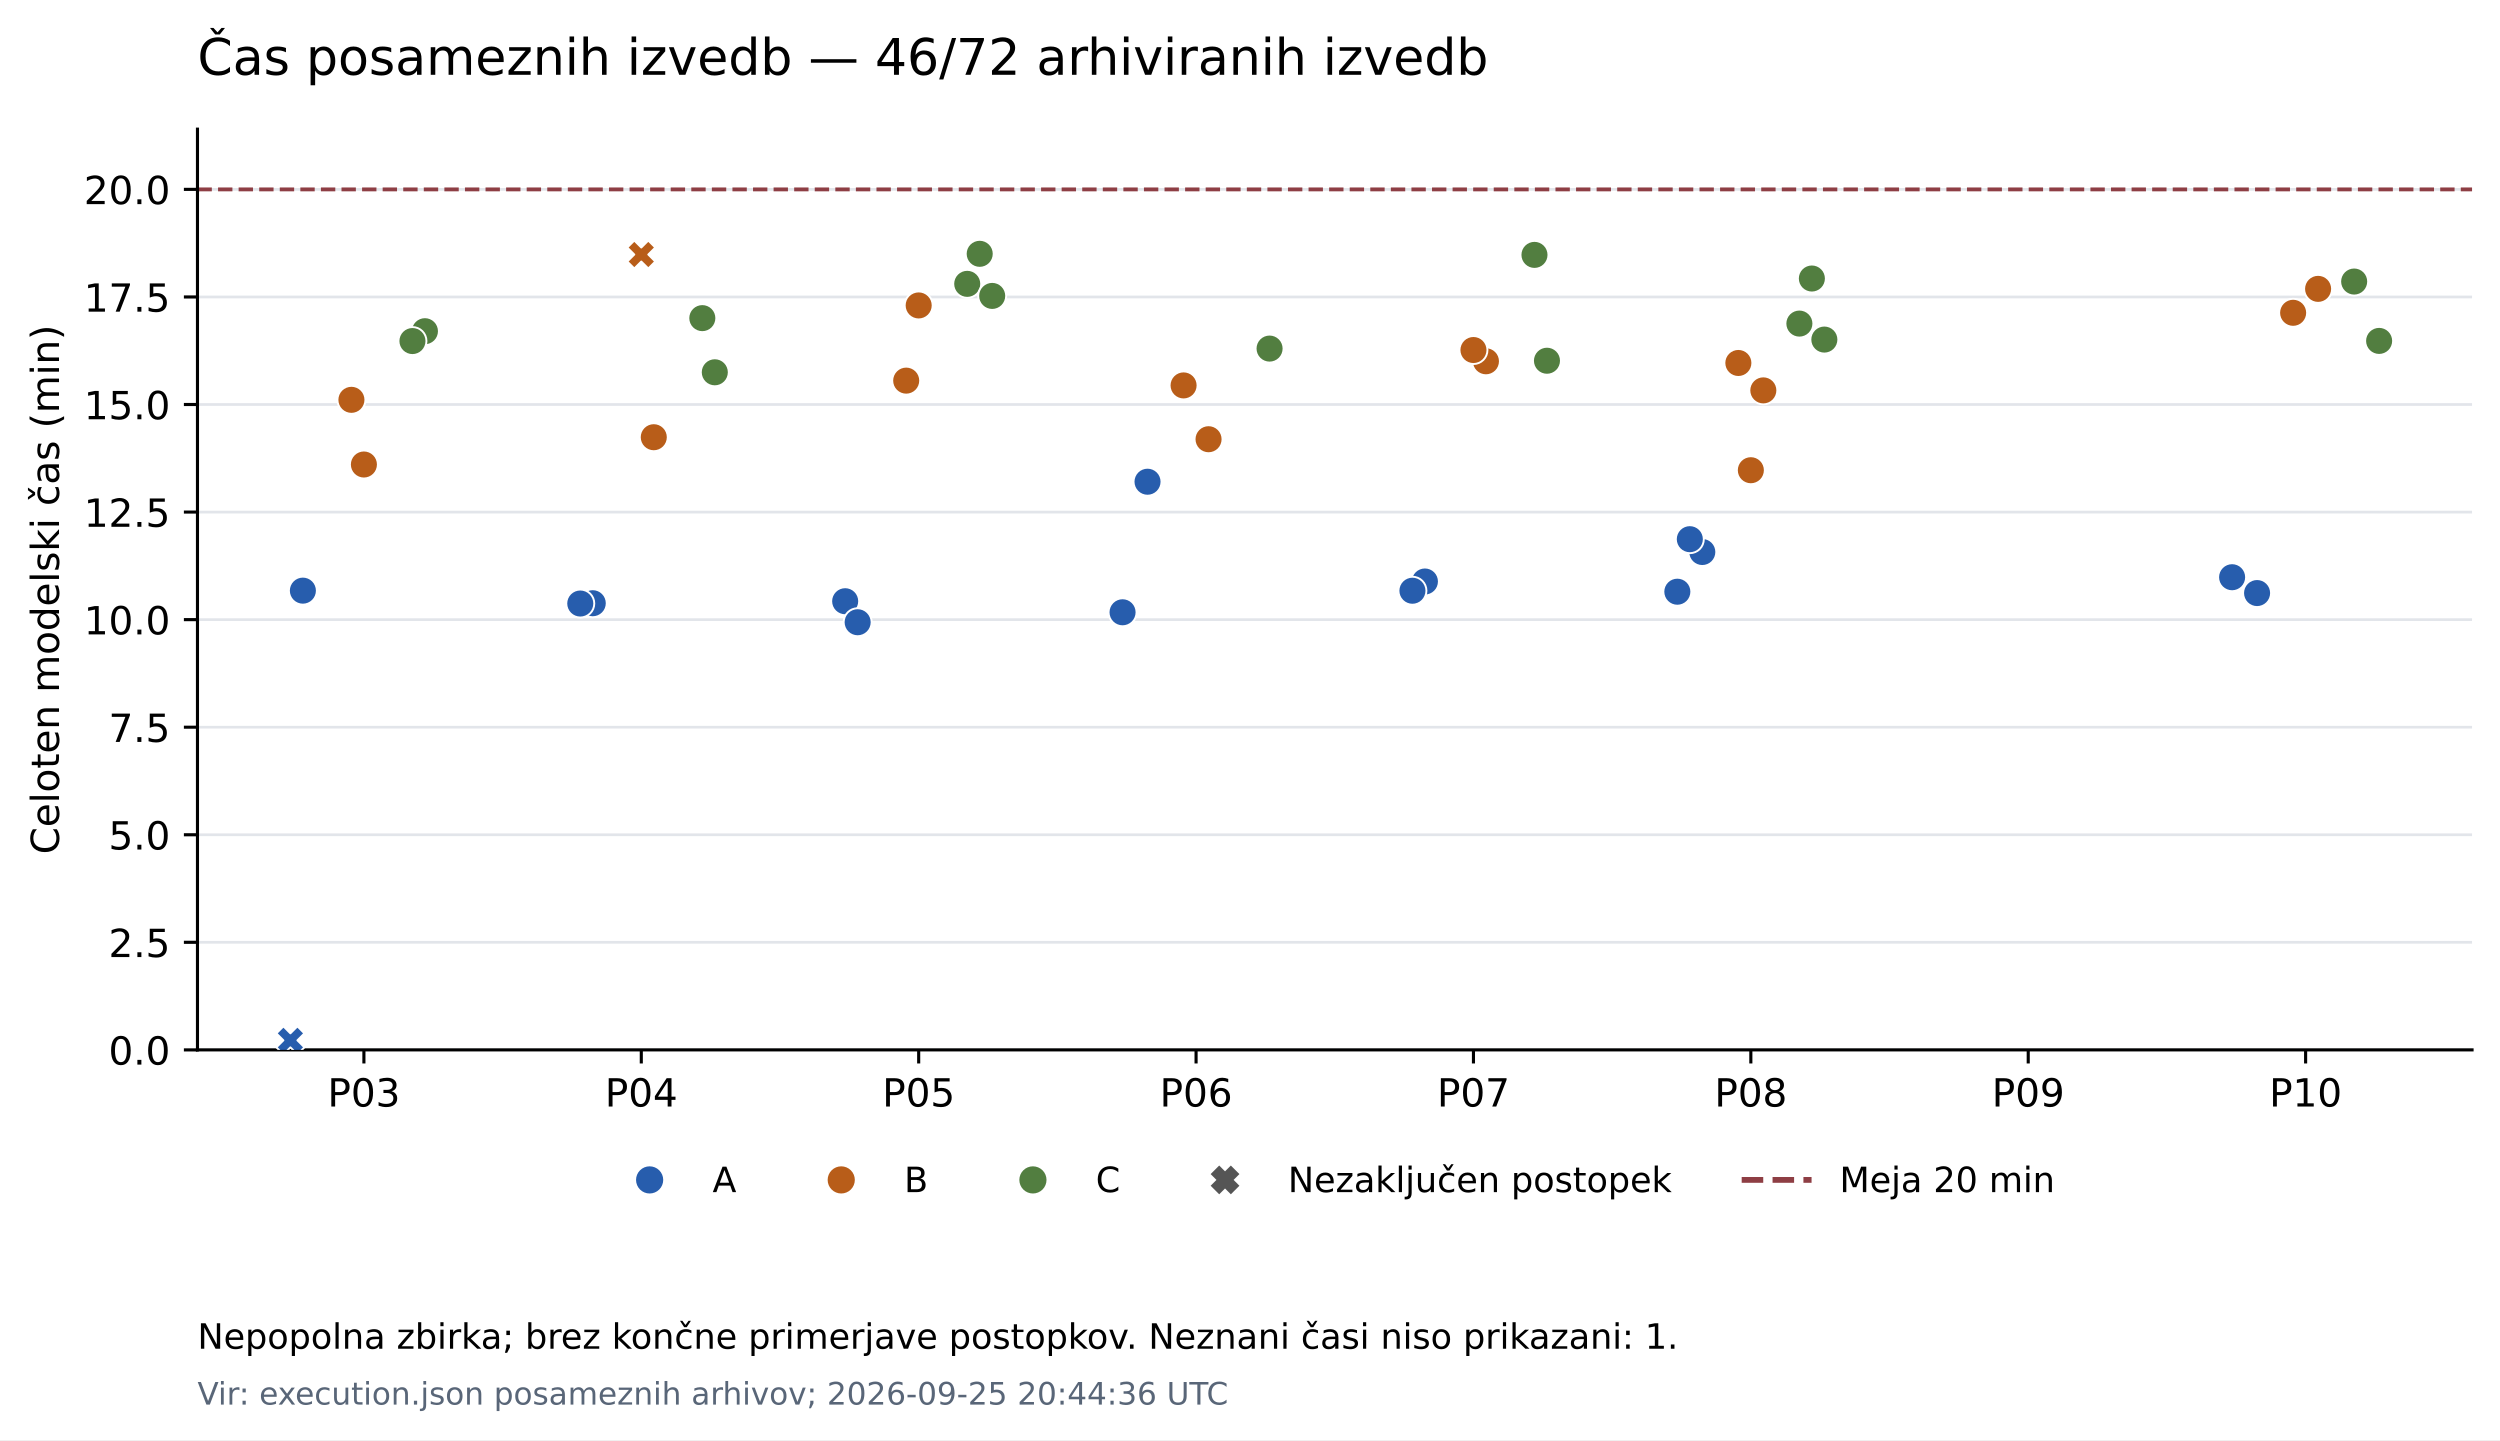
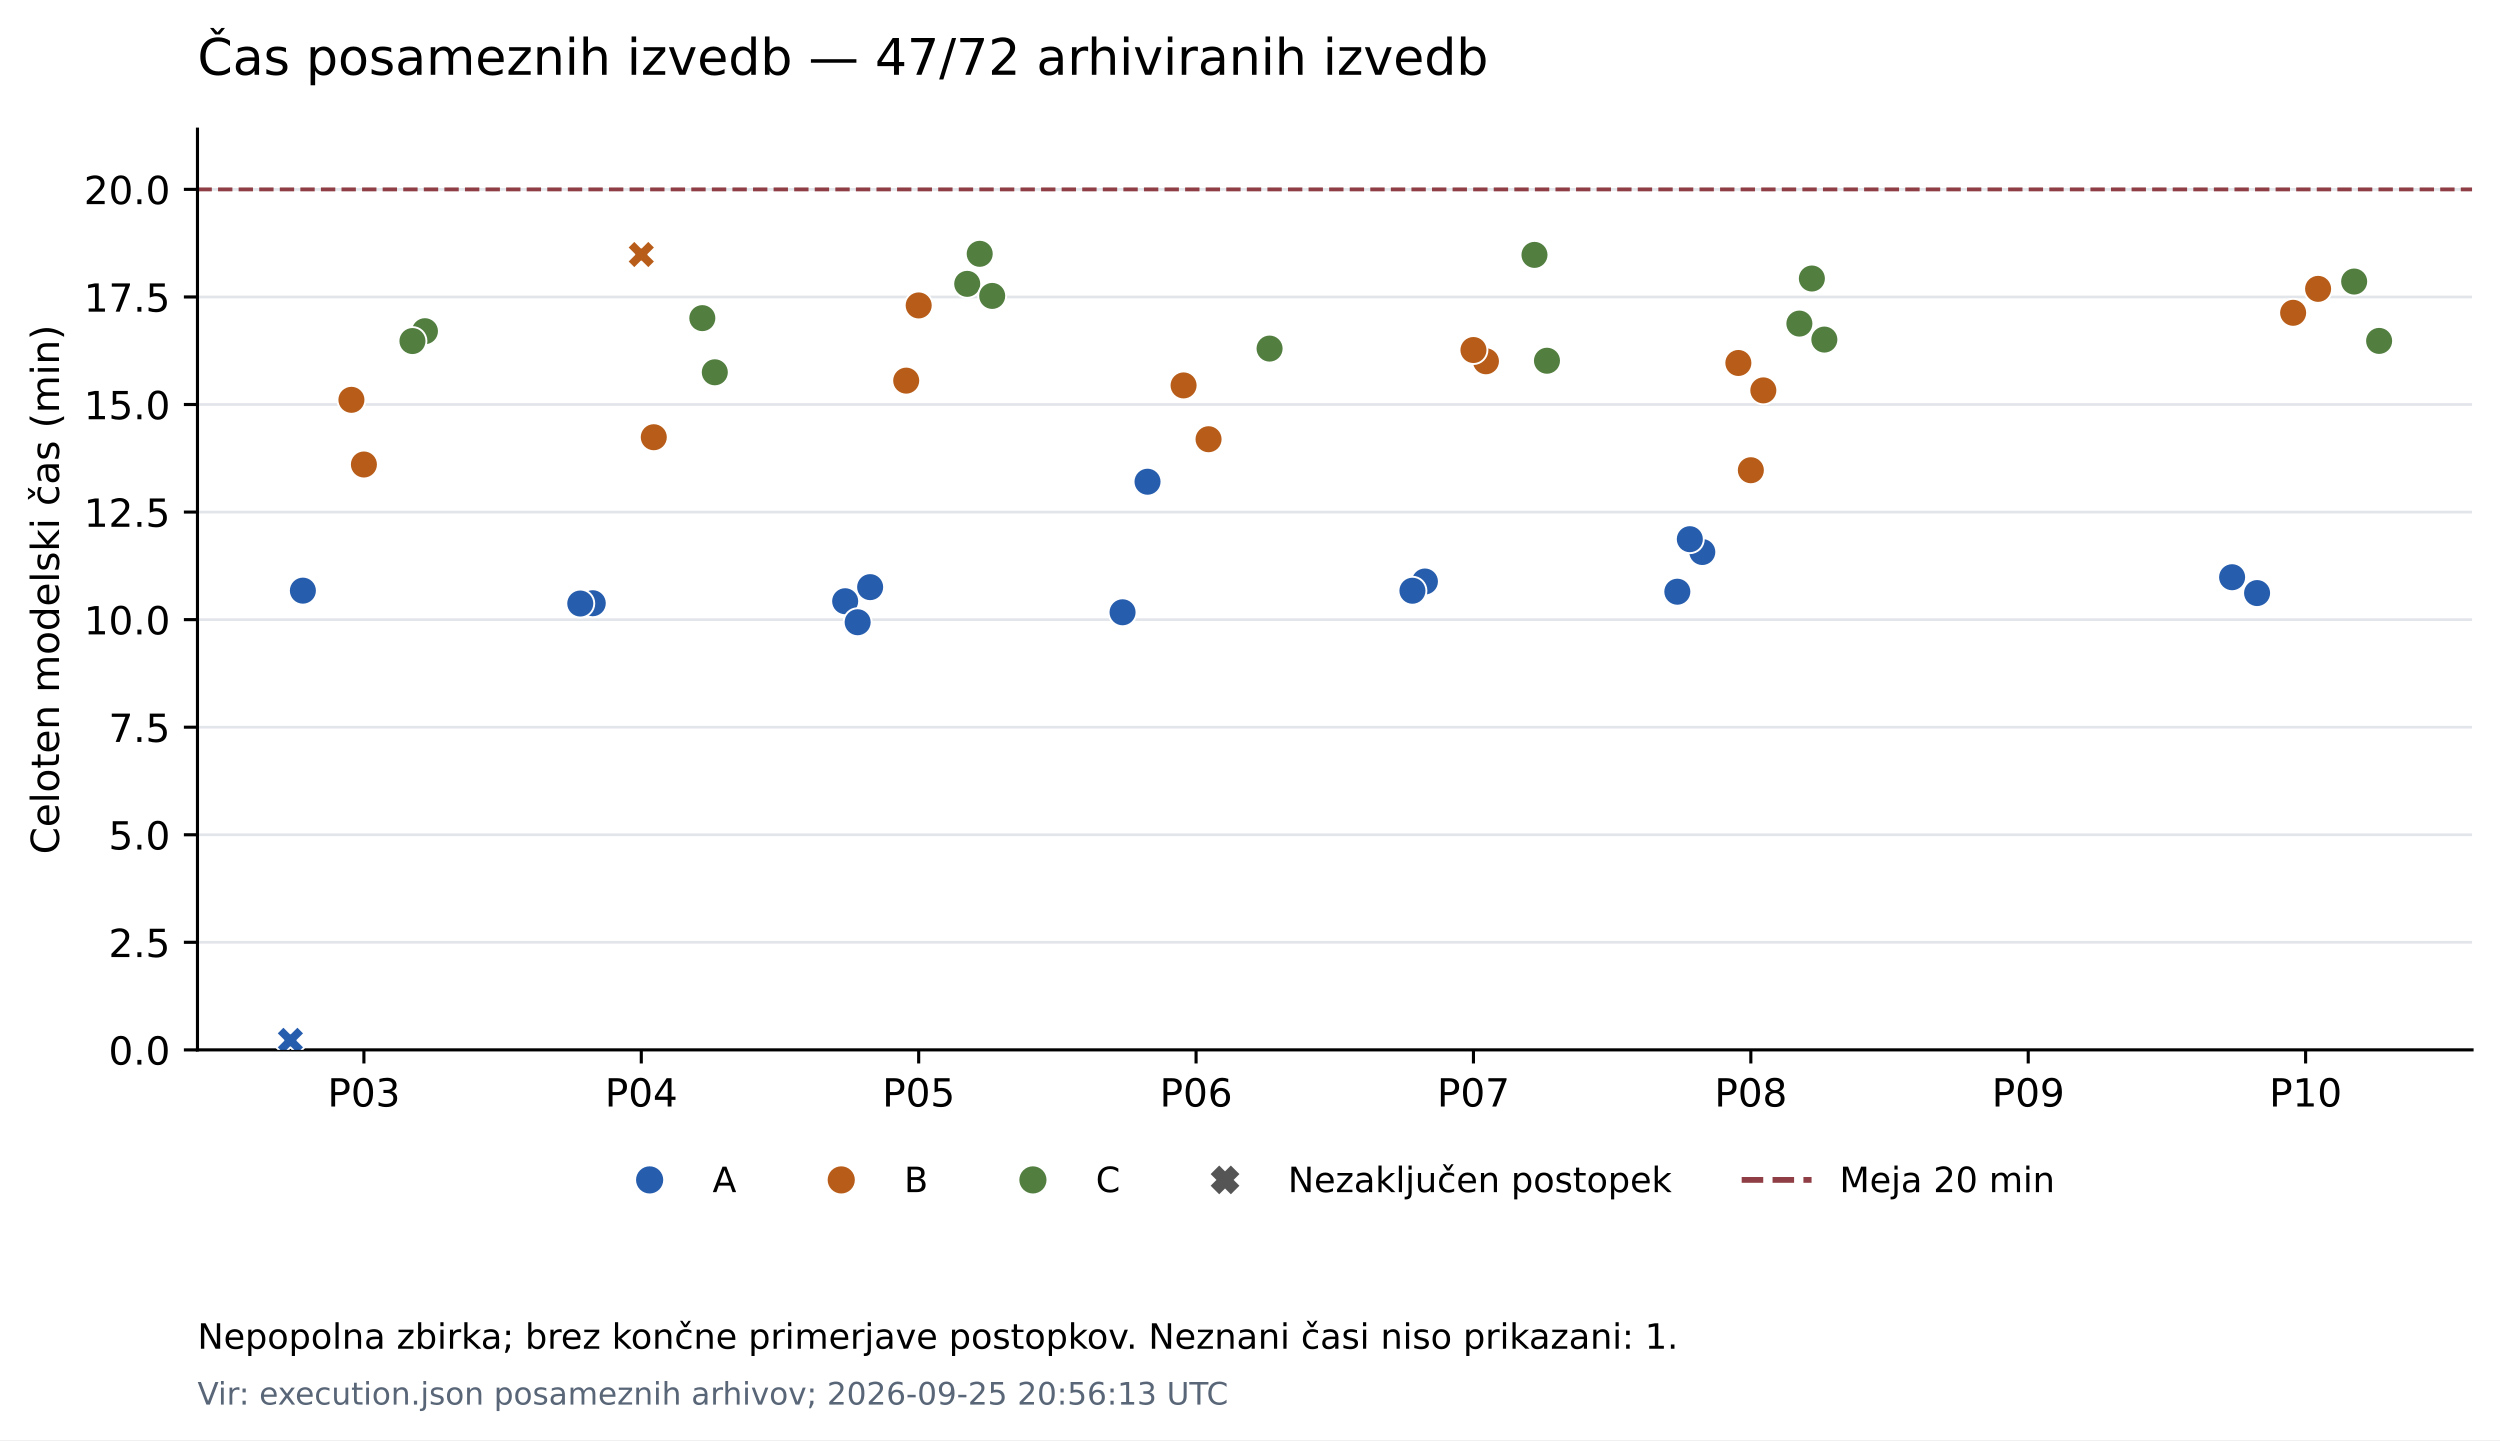
<svg xmlns="http://www.w3.org/2000/svg" xmlns:xlink="http://www.w3.org/1999/xlink" width="643.966pt" height="370.926pt" viewBox="0 0 643.966 370.926" version="1.1">
  <defs>
    <style type="text/css">*{stroke-linejoin: round; stroke-linecap: butt}</style>
  </defs>
  <g id="figure_1">
    <g id="patch_1">
      <path d="M 0 370.926  L 643.966 370.926  L 643.966 0  L 0 0  z " style="fill: #ffffff" />
    </g>
    <g id="axes_1">
      <g id="patch_2">
        <path d="M 50.866 270.436  L 636.766 270.436  L 636.766 33.268  L 50.866 33.268  z " style="fill: #ffffff" />
      </g>
      <g id="matplotlib.axis_1">
        <g id="xtick_1">
          <g id="line2d_1">
            <defs>
-               <path id="mda42c07aa3" d="M 0 0  L 0 3.5  " style="stroke: #000000; stroke-width: 0.8" />
+               <path id="m5788ff7d0c" d="M 0 0  L 0 3.5  " style="stroke: #000000; stroke-width: 0.8" />
            </defs>
            <g>
-               <use xlink:href="#mda42c07aa3" x="93.737" y="270.436" style="stroke: #000000; stroke-width: 0.8" />
+               <use xlink:href="#m5788ff7d0c" x="93.737" y="270.436" style="stroke: #000000; stroke-width: 0.8" />
            </g>
          </g>
          <g id="text_1">
            <text style="font-size: 10px; font-family: 'DejaVu Sans'; text-anchor: middle" x="93.737" y="285.033" transform="rotate(-0 93.73714 285.0333)">P03</text>
          </g>
        </g>
        <g id="xtick_2">
          <g id="line2d_2">
            <g>
-               <use xlink:href="#mda42c07aa3" x="165.188" y="270.436" style="stroke: #000000; stroke-width: 0.8" />
+               <use xlink:href="#m5788ff7d0c" x="165.188" y="270.436" style="stroke: #000000; stroke-width: 0.8" />
            </g>
          </g>
          <g id="text_2">
            <text style="font-size: 10px; font-family: 'DejaVu Sans'; text-anchor: middle" x="165.188" y="285.033" transform="rotate(-0 165.1884 285.0333)">P04</text>
          </g>
        </g>
        <g id="xtick_3">
          <g id="line2d_3">
            <g>
-               <use xlink:href="#mda42c07aa3" x="236.64" y="270.436" style="stroke: #000000; stroke-width: 0.8" />
+               <use xlink:href="#m5788ff7d0c" x="236.64" y="270.436" style="stroke: #000000; stroke-width: 0.8" />
            </g>
          </g>
          <g id="text_3">
            <text style="font-size: 10px; font-family: 'DejaVu Sans'; text-anchor: middle" x="236.64" y="285.033" transform="rotate(-0 236.6396 285.0333)">P05</text>
          </g>
        </g>
        <g id="xtick_4">
          <g id="line2d_4">
            <g>
-               <use xlink:href="#mda42c07aa3" x="308.091" y="270.436" style="stroke: #000000; stroke-width: 0.8" />
+               <use xlink:href="#m5788ff7d0c" x="308.091" y="270.436" style="stroke: #000000; stroke-width: 0.8" />
            </g>
          </g>
          <g id="text_4">
            <text style="font-size: 10px; font-family: 'DejaVu Sans'; text-anchor: middle" x="308.091" y="285.033" transform="rotate(-0 308.0908 285.0333)">P06</text>
          </g>
        </g>
        <g id="xtick_5">
          <g id="line2d_5">
            <g>
-               <use xlink:href="#mda42c07aa3" x="379.542" y="270.436" style="stroke: #000000; stroke-width: 0.8" />
+               <use xlink:href="#m5788ff7d0c" x="379.542" y="270.436" style="stroke: #000000; stroke-width: 0.8" />
            </g>
          </g>
          <g id="text_5">
            <text style="font-size: 10px; font-family: 'DejaVu Sans'; text-anchor: middle" x="379.542" y="285.033" transform="rotate(-0 379.542 285.0333)">P07</text>
          </g>
        </g>
        <g id="xtick_6">
          <g id="line2d_6">
            <g>
-               <use xlink:href="#mda42c07aa3" x="450.993" y="270.436" style="stroke: #000000; stroke-width: 0.8" />
+               <use xlink:href="#m5788ff7d0c" x="450.993" y="270.436" style="stroke: #000000; stroke-width: 0.8" />
            </g>
          </g>
          <g id="text_6">
            <text style="font-size: 10px; font-family: 'DejaVu Sans'; text-anchor: middle" x="450.993" y="285.033" transform="rotate(-0 450.9932 285.0333)">P08</text>
          </g>
        </g>
        <g id="xtick_7">
          <g id="line2d_7">
            <g>
-               <use xlink:href="#mda42c07aa3" x="522.444" y="270.436" style="stroke: #000000; stroke-width: 0.8" />
+               <use xlink:href="#m5788ff7d0c" x="522.444" y="270.436" style="stroke: #000000; stroke-width: 0.8" />
            </g>
          </g>
          <g id="text_7">
            <text style="font-size: 10px; font-family: 'DejaVu Sans'; text-anchor: middle" x="522.444" y="285.033" transform="rotate(-0 522.4445 285.0333)">P09</text>
          </g>
        </g>
        <g id="xtick_8">
          <g id="line2d_8">
            <g>
-               <use xlink:href="#mda42c07aa3" x="593.896" y="270.436" style="stroke: #000000; stroke-width: 0.8" />
+               <use xlink:href="#m5788ff7d0c" x="593.896" y="270.436" style="stroke: #000000; stroke-width: 0.8" />
            </g>
          </g>
          <g id="text_8">
            <text style="font-size: 10px; font-family: 'DejaVu Sans'; text-anchor: middle" x="593.896" y="285.033" transform="rotate(-0 593.8957 285.0333)">P10</text>
          </g>
        </g>
      </g>
      <g id="matplotlib.axis_2">
        <g id="ytick_1">
          <g id="line2d_9">
-             <path d="M 50.866 270.436  L 636.766 270.436  " clip-path="url(#pd1624eeb7a)" style="fill: none; stroke: #e2e5ea; stroke-width: 0.7; stroke-linecap: square" />
+             <path d="M 50.866 270.436  L 636.766 270.436  " clip-path="url(#pca1364c923)" style="fill: none; stroke: #e2e5ea; stroke-width: 0.7; stroke-linecap: square" />
          </g>
          <g id="line2d_10">
            <defs>
-               <path id="m3a5aeb1865" d="M 0 0  L -3.5 0  " style="stroke: #000000; stroke-width: 0.8" />
+               <path id="m315eb8ad57" d="M 0 0  L -3.5 0  " style="stroke: #000000; stroke-width: 0.8" />
            </defs>
            <g>
-               <use xlink:href="#m3a5aeb1865" x="50.866" y="270.436" style="stroke: #000000; stroke-width: 0.8" />
+               <use xlink:href="#m315eb8ad57" x="50.866" y="270.436" style="stroke: #000000; stroke-width: 0.8" />
            </g>
          </g>
          <g id="text_9">
            <text style="font-size: 10px; font-family: 'DejaVu Sans'; text-anchor: end" x="43.866" y="274.234" transform="rotate(-0 43.86641 274.2345)">0.0</text>
          </g>
        </g>
        <g id="ytick_2">
          <g id="line2d_11">
-             <path d="M 50.866 242.729  L 636.766 242.729  " clip-path="url(#pd1624eeb7a)" style="fill: none; stroke: #e2e5ea; stroke-width: 0.7; stroke-linecap: square" />
+             <path d="M 50.866 242.729  L 636.766 242.729  " clip-path="url(#pca1364c923)" style="fill: none; stroke: #e2e5ea; stroke-width: 0.7; stroke-linecap: square" />
          </g>
          <g id="line2d_12">
            <g>
-               <use xlink:href="#m3a5aeb1865" x="50.866" y="242.729" style="stroke: #000000; stroke-width: 0.8" />
+               <use xlink:href="#m315eb8ad57" x="50.866" y="242.729" style="stroke: #000000; stroke-width: 0.8" />
            </g>
          </g>
          <g id="text_10">
            <text style="font-size: 10px; font-family: 'DejaVu Sans'; text-anchor: end" x="43.866" y="246.528" transform="rotate(-0 43.86641 246.5279)">2.5</text>
          </g>
        </g>
        <g id="ytick_3">
          <g id="line2d_13">
-             <path d="M 50.866 215.023  L 636.766 215.023  " clip-path="url(#pd1624eeb7a)" style="fill: none; stroke: #e2e5ea; stroke-width: 0.7; stroke-linecap: square" />
+             <path d="M 50.866 215.023  L 636.766 215.023  " clip-path="url(#pca1364c923)" style="fill: none; stroke: #e2e5ea; stroke-width: 0.7; stroke-linecap: square" />
          </g>
          <g id="line2d_14">
            <g>
-               <use xlink:href="#m3a5aeb1865" x="50.866" y="215.023" style="stroke: #000000; stroke-width: 0.8" />
+               <use xlink:href="#m315eb8ad57" x="50.866" y="215.023" style="stroke: #000000; stroke-width: 0.8" />
            </g>
          </g>
          <g id="text_11">
            <text style="font-size: 10px; font-family: 'DejaVu Sans'; text-anchor: end" x="43.866" y="218.821" transform="rotate(-0 43.86641 218.8214)">5.0</text>
          </g>
        </g>
        <g id="ytick_4">
          <g id="line2d_15">
-             <path d="M 50.866 187.316  L 636.766 187.316  " clip-path="url(#pd1624eeb7a)" style="fill: none; stroke: #e2e5ea; stroke-width: 0.7; stroke-linecap: square" />
+             <path d="M 50.866 187.316  L 636.766 187.316  " clip-path="url(#pca1364c923)" style="fill: none; stroke: #e2e5ea; stroke-width: 0.7; stroke-linecap: square" />
          </g>
          <g id="line2d_16">
            <g>
-               <use xlink:href="#m3a5aeb1865" x="50.866" y="187.316" style="stroke: #000000; stroke-width: 0.8" />
+               <use xlink:href="#m315eb8ad57" x="50.866" y="187.316" style="stroke: #000000; stroke-width: 0.8" />
            </g>
          </g>
          <g id="text_12">
            <text style="font-size: 10px; font-family: 'DejaVu Sans'; text-anchor: end" x="43.866" y="191.115" transform="rotate(-0 43.86641 191.1149)">7.5</text>
          </g>
        </g>
        <g id="ytick_5">
          <g id="line2d_17">
-             <path d="M 50.866 159.609  L 636.766 159.609  " clip-path="url(#pd1624eeb7a)" style="fill: none; stroke: #e2e5ea; stroke-width: 0.7; stroke-linecap: square" />
+             <path d="M 50.866 159.609  L 636.766 159.609  " clip-path="url(#pca1364c923)" style="fill: none; stroke: #e2e5ea; stroke-width: 0.7; stroke-linecap: square" />
          </g>
          <g id="line2d_18">
            <g>
-               <use xlink:href="#m3a5aeb1865" x="50.866" y="159.609" style="stroke: #000000; stroke-width: 0.8" />
+               <use xlink:href="#m315eb8ad57" x="50.866" y="159.609" style="stroke: #000000; stroke-width: 0.8" />
            </g>
          </g>
          <g id="text_13">
            <text style="font-size: 10px; font-family: 'DejaVu Sans'; text-anchor: end" x="43.866" y="163.408" transform="rotate(-0 43.86641 163.4083)">10.0</text>
          </g>
        </g>
        <g id="ytick_6">
          <g id="line2d_19">
-             <path d="M 50.866 131.903  L 636.766 131.903  " clip-path="url(#pd1624eeb7a)" style="fill: none; stroke: #e2e5ea; stroke-width: 0.7; stroke-linecap: square" />
+             <path d="M 50.866 131.903  L 636.766 131.903  " clip-path="url(#pca1364c923)" style="fill: none; stroke: #e2e5ea; stroke-width: 0.7; stroke-linecap: square" />
          </g>
          <g id="line2d_20">
            <g>
-               <use xlink:href="#m3a5aeb1865" x="50.866" y="131.903" style="stroke: #000000; stroke-width: 0.8" />
+               <use xlink:href="#m315eb8ad57" x="50.866" y="131.903" style="stroke: #000000; stroke-width: 0.8" />
            </g>
          </g>
          <g id="text_14">
            <text style="font-size: 10px; font-family: 'DejaVu Sans'; text-anchor: end" x="43.866" y="135.702" transform="rotate(-0 43.86641 135.7018)">12.5</text>
          </g>
        </g>
        <g id="ytick_7">
          <g id="line2d_21">
-             <path d="M 50.866 104.196  L 636.766 104.196  " clip-path="url(#pd1624eeb7a)" style="fill: none; stroke: #e2e5ea; stroke-width: 0.7; stroke-linecap: square" />
+             <path d="M 50.866 104.196  L 636.766 104.196  " clip-path="url(#pca1364c923)" style="fill: none; stroke: #e2e5ea; stroke-width: 0.7; stroke-linecap: square" />
          </g>
          <g id="line2d_22">
            <g>
-               <use xlink:href="#m3a5aeb1865" x="50.866" y="104.196" style="stroke: #000000; stroke-width: 0.8" />
+               <use xlink:href="#m315eb8ad57" x="50.866" y="104.196" style="stroke: #000000; stroke-width: 0.8" />
            </g>
          </g>
          <g id="text_15">
            <text style="font-size: 10px; font-family: 'DejaVu Sans'; text-anchor: end" x="43.866" y="107.995" transform="rotate(-0 43.86641 107.9952)">15.0</text>
          </g>
        </g>
        <g id="ytick_8">
          <g id="line2d_23">
-             <path d="M 50.866 76.49  L 636.766 76.49  " clip-path="url(#pd1624eeb7a)" style="fill: none; stroke: #e2e5ea; stroke-width: 0.7; stroke-linecap: square" />
+             <path d="M 50.866 76.49  L 636.766 76.49  " clip-path="url(#pca1364c923)" style="fill: none; stroke: #e2e5ea; stroke-width: 0.7; stroke-linecap: square" />
          </g>
          <g id="line2d_24">
            <g>
-               <use xlink:href="#m3a5aeb1865" x="50.866" y="76.49" style="stroke: #000000; stroke-width: 0.8" />
+               <use xlink:href="#m315eb8ad57" x="50.866" y="76.49" style="stroke: #000000; stroke-width: 0.8" />
            </g>
          </g>
          <g id="text_16">
            <text style="font-size: 10px; font-family: 'DejaVu Sans'; text-anchor: end" x="43.866" y="80.289" transform="rotate(-0 43.86641 80.28869)">17.5</text>
          </g>
        </g>
        <g id="ytick_9">
          <g id="line2d_25">
-             <path d="M 50.866 48.783  L 636.766 48.783  " clip-path="url(#pd1624eeb7a)" style="fill: none; stroke: #e2e5ea; stroke-width: 0.7; stroke-linecap: square" />
+             <path d="M 50.866 48.783  L 636.766 48.783  " clip-path="url(#pca1364c923)" style="fill: none; stroke: #e2e5ea; stroke-width: 0.7; stroke-linecap: square" />
          </g>
          <g id="line2d_26">
            <g>
-               <use xlink:href="#m3a5aeb1865" x="50.866" y="48.783" style="stroke: #000000; stroke-width: 0.8" />
+               <use xlink:href="#m315eb8ad57" x="50.866" y="48.783" style="stroke: #000000; stroke-width: 0.8" />
            </g>
          </g>
          <g id="text_17">
            <text style="font-size: 10px; font-family: 'DejaVu Sans'; text-anchor: end" x="43.866" y="52.582" transform="rotate(-0 43.86641 52.58215)">20.0</text>
          </g>
        </g>
        <g id="text_18">
          <text style="font-size: 10px; font-family: 'DejaVu Sans'; text-anchor: middle" x="15.198" y="151.852" transform="rotate(-90 15.19844 151.8517)">Celoten modelski čas (min)</text>
        </g>
      </g>
      <g id="line2d_27">
-         <path d="M 50.866 48.783  L 636.766 48.783  " clip-path="url(#pd1624eeb7a)" style="fill: none; stroke-dasharray: 3.7,1.6; stroke-dashoffset: 0; stroke: #8e3e44" />
+         <path d="M 50.866 48.783  L 636.766 48.783  " clip-path="url(#pca1364c923)" style="fill: none; stroke-dasharray: 3.7,1.6; stroke-dashoffset: 0; stroke: #8e3e44" />
      </g>
      <g id="patch_3">
        <path d="M 50.866 270.436  L 50.866 33.268  " style="fill: none; stroke: #000000; stroke-width: 0.8; stroke-linejoin: miter; stroke-linecap: square" />
      </g>
      <g id="patch_4">
        <path d="M 50.866 270.436  L 636.766 270.436  " style="fill: none; stroke: #000000; stroke-width: 0.8; stroke-linejoin: miter; stroke-linecap: square" />
      </g>
      <g id="PathCollection_1">
        <defs>
-           <path id="ma2c6922af9" d="M 0 3.606  C 0.956 3.606 1.873 3.226 2.55 2.55  C 3.226 1.873 3.606 0.956 3.606 0  C 3.606 -0.956 3.226 -1.873 2.55 -2.55  C 1.873 -3.226 0.956 -3.606 0 -3.606  C -0.956 -3.606 -1.873 -3.226 -2.55 -2.55  C -3.226 -1.873 -3.606 -0.956 -3.606 0  C -3.606 0.956 -3.226 1.873 -2.55 2.55  C -1.873 3.226 -0.956 3.606 0 3.606  z " style="stroke: #ffffff; stroke-width: 0.5" />
+           <path id="mc088436604" d="M 0 3.606  C 0.956 3.606 1.873 3.226 2.55 2.55  C 3.226 1.873 3.606 0.956 3.606 0  C 3.606 -0.956 3.226 -1.873 2.55 -2.55  C 1.873 -3.226 0.956 -3.606 0 -3.606  C -0.956 -3.606 -1.873 -3.226 -2.55 -2.55  C -3.226 -1.873 -3.606 -0.956 -3.606 0  C -3.606 0.956 -3.226 1.873 -2.55 2.55  C -1.873 3.226 -0.956 3.606 0 3.606  z " style="stroke: #ffffff; stroke-width: 0.5" />
        </defs>
-         <g clip-path="url(#pd1624eeb7a)">
-           <use xlink:href="#ma2c6922af9" x="217.705" y="154.869" style="fill: #275dad; stroke: #ffffff; stroke-width: 0.5" />
+         <g clip-path="url(#pca1364c923)">
+           <use xlink:href="#mc088436604" x="217.705" y="154.869" style="fill: #275dad; stroke: #ffffff; stroke-width: 0.5" />
        </g>
      </g>
      <g id="PathCollection_2">
        <defs>
-           <path id="m0769088357" d="M 0 3.606  C 0.956 3.606 1.873 3.226 2.55 2.55  C 3.226 1.873 3.606 0.956 3.606 0  C 3.606 -0.956 3.226 -1.873 2.55 -2.55  C 1.873 -3.226 0.956 -3.606 0 -3.606  C -0.956 -3.606 -1.873 -3.226 -2.55 -2.55  C -3.226 -1.873 -3.606 -0.956 -3.606 0  C -3.606 0.956 -3.226 1.873 -2.55 2.55  C -1.873 3.226 -0.956 3.606 0 3.606  z " style="stroke: #ffffff; stroke-width: 0.5" />
+           <path id="mf995d47717" d="M 0 3.606  C 0.956 3.606 1.873 3.226 2.55 2.55  C 3.226 1.873 3.606 0.956 3.606 0  C 3.606 -0.956 3.226 -1.873 2.55 -2.55  C 1.873 -3.226 0.956 -3.606 0 -3.606  C -0.956 -3.606 -1.873 -3.226 -2.55 -2.55  C -3.226 -1.873 -3.606 -0.956 -3.606 0  C -3.606 0.956 -3.226 1.873 -2.55 2.55  C -1.873 3.226 -0.956 3.606 0 3.606  z " style="stroke: #ffffff; stroke-width: 0.5" />
        </defs>
-         <g clip-path="url(#pd1624eeb7a)">
-           <use xlink:href="#m0769088357" x="233.424" y="98.046" style="fill: #b85d19; stroke: #ffffff; stroke-width: 0.5" />
+         <g clip-path="url(#pca1364c923)">
+           <use xlink:href="#mf995d47717" x="233.424" y="98.046" style="fill: #b85d19; stroke: #ffffff; stroke-width: 0.5" />
        </g>
      </g>
      <g id="PathCollection_3">
        <defs>
-           <path id="m1c272d50e8" d="M 0 3.606  C 0.956 3.606 1.873 3.226 2.55 2.55  C 3.226 1.873 3.606 0.956 3.606 0  C 3.606 -0.956 3.226 -1.873 2.55 -2.55  C 1.873 -3.226 0.956 -3.606 0 -3.606  C -0.956 -3.606 -1.873 -3.226 -2.55 -2.55  C -3.226 -1.873 -3.606 -0.956 -3.606 0  C -3.606 0.956 -3.226 1.873 -2.55 2.55  C -1.873 3.226 -0.956 3.606 0 3.606  z " style="stroke: #ffffff; stroke-width: 0.5" />
+           <path id="m939c6f272b" d="M 0 3.606  C 0.956 3.606 1.873 3.226 2.55 2.55  C 3.226 1.873 3.606 0.956 3.606 0  C 3.606 -0.956 3.226 -1.873 2.55 -2.55  C 1.873 -3.226 0.956 -3.606 0 -3.606  C -0.956 -3.606 -1.873 -3.226 -2.55 -2.55  C -3.226 -1.873 -3.606 -0.956 -3.606 0  C -3.606 0.956 -3.226 1.873 -2.55 2.55  C -1.873 3.226 -0.956 3.606 0 3.606  z " style="stroke: #ffffff; stroke-width: 0.5" />
        </defs>
-         <g clip-path="url(#pd1624eeb7a)">
-           <use xlink:href="#m1c272d50e8" x="249.144" y="73.116" style="fill: #527e40; stroke: #ffffff; stroke-width: 0.5" />
+         <g clip-path="url(#pca1364c923)">
+           <use xlink:href="#m939c6f272b" x="249.144" y="73.116" style="fill: #527e40; stroke: #ffffff; stroke-width: 0.5" />
        </g>
      </g>
      <g id="PathCollection_4">
-         <g clip-path="url(#pd1624eeb7a)">
-           <use xlink:href="#ma2c6922af9" x="574.961" y="148.685" style="fill: #275dad; stroke: #ffffff; stroke-width: 0.5" />
+         <g clip-path="url(#pca1364c923)">
+           <use xlink:href="#mc088436604" x="574.961" y="148.685" style="fill: #275dad; stroke: #ffffff; stroke-width: 0.5" />
        </g>
      </g>
      <g id="PathCollection_5">
-         <g clip-path="url(#pd1624eeb7a)">
-           <use xlink:href="#m1c272d50e8" x="606.4" y="72.522" style="fill: #527e40; stroke: #ffffff; stroke-width: 0.5" />
+         <g clip-path="url(#pca1364c923)">
+           <use xlink:href="#m939c6f272b" x="606.4" y="72.522" style="fill: #527e40; stroke: #ffffff; stroke-width: 0.5" />
        </g>
      </g>
      <g id="PathCollection_6">
-         <g clip-path="url(#pd1624eeb7a)">
-           <use xlink:href="#m0769088357" x="590.68" y="80.573" style="fill: #b85d19; stroke: #ffffff; stroke-width: 0.5" />
+         <g clip-path="url(#pca1364c923)">
+           <use xlink:href="#mf995d47717" x="590.68" y="80.573" style="fill: #b85d19; stroke: #ffffff; stroke-width: 0.5" />
        </g>
      </g>
      <g id="PathCollection_7">
-         <g clip-path="url(#pd1624eeb7a)">
-           <use xlink:href="#ma2c6922af9" x="289.156" y="157.714" style="fill: #275dad; stroke: #ffffff; stroke-width: 0.5" />
+         <g clip-path="url(#pca1364c923)">
+           <use xlink:href="#mc088436604" x="289.156" y="157.714" style="fill: #275dad; stroke: #ffffff; stroke-width: 0.5" />
        </g>
      </g>
      <g id="PathCollection_8">
-         <g clip-path="url(#pd1624eeb7a)">
-           <use xlink:href="#m0769088357" x="304.875" y="99.278" style="fill: #b85d19; stroke: #ffffff; stroke-width: 0.5" />
+         <g clip-path="url(#pca1364c923)">
+           <use xlink:href="#mf995d47717" x="304.875" y="99.278" style="fill: #b85d19; stroke: #ffffff; stroke-width: 0.5" />
        </g>
      </g>
      <g id="PathCollection_9">
-         <g clip-path="url(#pd1624eeb7a)">
-           <use xlink:href="#ma2c6922af9" x="432.059" y="152.417" style="fill: #275dad; stroke: #ffffff; stroke-width: 0.5" />
+         <g clip-path="url(#pca1364c923)">
+           <use xlink:href="#mc088436604" x="432.059" y="152.417" style="fill: #275dad; stroke: #ffffff; stroke-width: 0.5" />
        </g>
      </g>
      <g id="PathCollection_10">
-         <g clip-path="url(#pd1624eeb7a)">
-           <use xlink:href="#m1c272d50e8" x="463.497" y="83.352" style="fill: #527e40; stroke: #ffffff; stroke-width: 0.5" />
+         <g clip-path="url(#pca1364c923)">
+           <use xlink:href="#m939c6f272b" x="463.497" y="83.352" style="fill: #527e40; stroke: #ffffff; stroke-width: 0.5" />
        </g>
      </g>
      <g id="PathCollection_11">
-         <g clip-path="url(#pd1624eeb7a)">
-           <use xlink:href="#m0769088357" x="447.778" y="93.498" style="fill: #b85d19; stroke: #ffffff; stroke-width: 0.5" />
+         <g clip-path="url(#pca1364c923)">
+           <use xlink:href="#mf995d47717" x="447.778" y="93.498" style="fill: #b85d19; stroke: #ffffff; stroke-width: 0.5" />
        </g>
      </g>
      <g id="PathCollection_12">
-         <g clip-path="url(#pd1624eeb7a)">
-           <use xlink:href="#m0769088357" x="93.737" y="119.651" style="fill: #b85d19; stroke: #ffffff; stroke-width: 0.5" />
+         <g clip-path="url(#pca1364c923)">
+           <use xlink:href="#mf995d47717" x="93.737" y="119.651" style="fill: #b85d19; stroke: #ffffff; stroke-width: 0.5" />
        </g>
      </g>
      <g id="PathCollection_13">
-         <g clip-path="url(#pd1624eeb7a)">
-           <use xlink:href="#m1c272d50e8" x="109.456" y="85.315" style="fill: #527e40; stroke: #ffffff; stroke-width: 0.5" />
+         <g clip-path="url(#pca1364c923)">
+           <use xlink:href="#m939c6f272b" x="109.456" y="85.315" style="fill: #527e40; stroke: #ffffff; stroke-width: 0.5" />
        </g>
      </g>
      <g id="PathCollection_14">
-         <g clip-path="url(#pd1624eeb7a)">
-           <use xlink:href="#ma2c6922af9" x="78.018" y="152.143" style="fill: #275dad; stroke: #ffffff; stroke-width: 0.5" />
+         <g clip-path="url(#pca1364c923)">
+           <use xlink:href="#mc088436604" x="78.018" y="152.143" style="fill: #275dad; stroke: #ffffff; stroke-width: 0.5" />
        </g>
      </g>
      <g id="PathCollection_15">
-         <g clip-path="url(#pd1624eeb7a)">
-           <use xlink:href="#m0769088357" x="311.306" y="113.139" style="fill: #b85d19; stroke: #ffffff; stroke-width: 0.5" />
+         <g clip-path="url(#pca1364c923)">
+           <use xlink:href="#mf995d47717" x="311.306" y="113.139" style="fill: #b85d19; stroke: #ffffff; stroke-width: 0.5" />
        </g>
      </g>
      <g id="PathCollection_16">
-         <g clip-path="url(#pd1624eeb7a)">
-           <use xlink:href="#ma2c6922af9" x="295.587" y="124.086" style="fill: #275dad; stroke: #ffffff; stroke-width: 0.5" />
+         <g clip-path="url(#pca1364c923)">
+           <use xlink:href="#mc088436604" x="295.587" y="124.086" style="fill: #275dad; stroke: #ffffff; stroke-width: 0.5" />
        </g>
      </g>
      <g id="PathCollection_17">
-         <g clip-path="url(#pd1624eeb7a)">
-           <use xlink:href="#m1c272d50e8" x="327.025" y="89.791" style="fill: #527e40; stroke: #ffffff; stroke-width: 0.5" />
+         <g clip-path="url(#pca1364c923)">
+           <use xlink:href="#m939c6f272b" x="327.025" y="89.791" style="fill: #527e40; stroke: #ffffff; stroke-width: 0.5" />
        </g>
      </g>
      <g id="PathCollection_18">
-         <g clip-path="url(#pd1624eeb7a)">
-           <use xlink:href="#m0769088357" x="168.404" y="112.622" style="fill: #b85d19; stroke: #ffffff; stroke-width: 0.5" />
+         <g clip-path="url(#pca1364c923)">
+           <use xlink:href="#mf995d47717" x="168.404" y="112.622" style="fill: #b85d19; stroke: #ffffff; stroke-width: 0.5" />
        </g>
      </g>
      <g id="PathCollection_19">
-         <g clip-path="url(#pd1624eeb7a)">
-           <use xlink:href="#ma2c6922af9" x="152.684" y="155.382" style="fill: #275dad; stroke: #ffffff; stroke-width: 0.5" />
+         <g clip-path="url(#pca1364c923)">
+           <use xlink:href="#mc088436604" x="152.684" y="155.382" style="fill: #275dad; stroke: #ffffff; stroke-width: 0.5" />
        </g>
      </g>
      <g id="PathCollection_20">
-         <g clip-path="url(#pd1624eeb7a)">
-           <use xlink:href="#m1c272d50e8" x="184.123" y="95.896" style="fill: #527e40; stroke: #ffffff; stroke-width: 0.5" />
+         <g clip-path="url(#pca1364c923)">
+           <use xlink:href="#m939c6f272b" x="184.123" y="95.896" style="fill: #527e40; stroke: #ffffff; stroke-width: 0.5" />
        </g>
      </g>
      <g id="PathCollection_21">
-         <g clip-path="url(#pd1624eeb7a)">
-           <use xlink:href="#m0769088357" x="236.64" y="78.676" style="fill: #b85d19; stroke: #ffffff; stroke-width: 0.5" />
+         <g clip-path="url(#pca1364c923)">
+           <use xlink:href="#mf995d47717" x="236.64" y="78.676" style="fill: #b85d19; stroke: #ffffff; stroke-width: 0.5" />
        </g>
      </g>
      <g id="PathCollection_22">
-         <g clip-path="url(#pd1624eeb7a)">
-           <use xlink:href="#m1c272d50e8" x="252.359" y="65.379" style="fill: #527e40; stroke: #ffffff; stroke-width: 0.5" />
+         <g clip-path="url(#pca1364c923)">
+           <use xlink:href="#m939c6f272b" x="252.359" y="65.379" style="fill: #527e40; stroke: #ffffff; stroke-width: 0.5" />
        </g>
      </g>
      <g id="PathCollection_23">
-         <g clip-path="url(#pd1624eeb7a)">
-           <use xlink:href="#ma2c6922af9" x="220.92" y="160.28" style="fill: #275dad; stroke: #ffffff; stroke-width: 0.5" />
+         <g clip-path="url(#pca1364c923)">
+           <use xlink:href="#mc088436604" x="220.92" y="160.28" style="fill: #275dad; stroke: #ffffff; stroke-width: 0.5" />
        </g>
      </g>
      <g id="PathCollection_24">
        <defs>
-           <path id="m41fadb65eb" d="M -1.803 3.606  L 0 1.803  L 1.803 3.606  L 3.606 1.803  L 1.803 0  L 3.606 -1.803  L 1.803 -3.606  L 0 -1.803  L -1.803 -3.606  L -3.606 -1.803  L -1.803 0  L -3.606 1.803  z " style="stroke: #ffffff; stroke-width: 0.5" />
+           <path id="mb1387b7f49" d="M -1.803 3.606  L 0 1.803  L 1.803 3.606  L 3.606 1.803  L 1.803 0  L 3.606 -1.803  L 1.803 -3.606  L 0 -1.803  L -1.803 -3.606  L -3.606 -1.803  L -1.803 0  L -3.606 1.803  z " style="stroke: #ffffff; stroke-width: 0.5" />
        </defs>
-         <g clip-path="url(#pd1624eeb7a)">
-           <use xlink:href="#m41fadb65eb" x="74.803" y="267.98" style="fill: #275dad; stroke: #ffffff; stroke-width: 0.5" />
+         <g clip-path="url(#pca1364c923)">
+           <use xlink:href="#mb1387b7f49" x="74.803" y="267.98" style="fill: #275dad; stroke: #ffffff; stroke-width: 0.5" />
        </g>
      </g>
      <g id="PathCollection_25">
-         <g clip-path="url(#pd1624eeb7a)">
-           <use xlink:href="#m0769088357" x="90.522" y="102.99" style="fill: #b85d19; stroke: #ffffff; stroke-width: 0.5" />
+         <g clip-path="url(#pca1364c923)">
+           <use xlink:href="#mf995d47717" x="90.522" y="102.99" style="fill: #b85d19; stroke: #ffffff; stroke-width: 0.5" />
        </g>
      </g>
      <g id="PathCollection_26">
-         <g clip-path="url(#pd1624eeb7a)">
-           <use xlink:href="#m1c272d50e8" x="106.241" y="87.851" style="fill: #527e40; stroke: #ffffff; stroke-width: 0.5" />
+         <g clip-path="url(#pca1364c923)">
+           <use xlink:href="#m939c6f272b" x="106.241" y="87.851" style="fill: #527e40; stroke: #ffffff; stroke-width: 0.5" />
        </g>
      </g>
      <g id="PathCollection_27">
-         <g clip-path="url(#pd1624eeb7a)">
-           <use xlink:href="#m0769088357" x="597.111" y="74.409" style="fill: #b85d19; stroke: #ffffff; stroke-width: 0.5" />
+         <g clip-path="url(#pca1364c923)">
+           <use xlink:href="#mf995d47717" x="597.111" y="74.409" style="fill: #b85d19; stroke: #ffffff; stroke-width: 0.5" />
        </g>
      </g>
      <g id="PathCollection_28">
-         <g clip-path="url(#pd1624eeb7a)">
-           <use xlink:href="#ma2c6922af9" x="581.392" y="152.765" style="fill: #275dad; stroke: #ffffff; stroke-width: 0.5" />
+         <g clip-path="url(#pca1364c923)">
+           <use xlink:href="#mc088436604" x="581.392" y="152.765" style="fill: #275dad; stroke: #ffffff; stroke-width: 0.5" />
        </g>
      </g>
      <g id="PathCollection_29">
-         <g clip-path="url(#pd1624eeb7a)">
-           <use xlink:href="#m1c272d50e8" x="612.83" y="87.815" style="fill: #527e40; stroke: #ffffff; stroke-width: 0.5" />
+         <g clip-path="url(#pca1364c923)">
+           <use xlink:href="#m939c6f272b" x="612.83" y="87.815" style="fill: #527e40; stroke: #ffffff; stroke-width: 0.5" />
        </g>
      </g>
      <g id="PathCollection_30">
-         <g clip-path="url(#pd1624eeb7a)">
-           <use xlink:href="#m0769088357" x="454.209" y="100.557" style="fill: #b85d19; stroke: #ffffff; stroke-width: 0.5" />
+         <g clip-path="url(#pca1364c923)">
+           <use xlink:href="#mf995d47717" x="454.209" y="100.557" style="fill: #b85d19; stroke: #ffffff; stroke-width: 0.5" />
        </g>
      </g>
      <g id="PathCollection_31">
-         <g clip-path="url(#pd1624eeb7a)">
-           <use xlink:href="#ma2c6922af9" x="438.489" y="142.19" style="fill: #275dad; stroke: #ffffff; stroke-width: 0.5" />
+         <g clip-path="url(#pca1364c923)">
+           <use xlink:href="#mc088436604" x="438.489" y="142.19" style="fill: #275dad; stroke: #ffffff; stroke-width: 0.5" />
        </g>
      </g>
      <g id="PathCollection_32">
-         <g clip-path="url(#pd1624eeb7a)">
-           <use xlink:href="#m1c272d50e8" x="469.928" y="87.47" style="fill: #527e40; stroke: #ffffff; stroke-width: 0.5" />
+         <g clip-path="url(#pca1364c923)">
+           <use xlink:href="#m939c6f272b" x="469.928" y="87.47" style="fill: #527e40; stroke: #ffffff; stroke-width: 0.5" />
        </g>
      </g>
      <g id="PathCollection_33">
-         <g clip-path="url(#pd1624eeb7a)">
-           <use xlink:href="#m1c272d50e8" x="466.713" y="71.743" style="fill: #527e40; stroke: #ffffff; stroke-width: 0.5" />
+         <g clip-path="url(#pca1364c923)">
+           <use xlink:href="#m939c6f272b" x="466.713" y="71.743" style="fill: #527e40; stroke: #ffffff; stroke-width: 0.5" />
        </g>
      </g>
      <g id="PathCollection_34">
-         <g clip-path="url(#pd1624eeb7a)">
-           <use xlink:href="#m0769088357" x="450.993" y="121.123" style="fill: #b85d19; stroke: #ffffff; stroke-width: 0.5" />
+         <g clip-path="url(#pca1364c923)">
+           <use xlink:href="#mf995d47717" x="450.993" y="121.123" style="fill: #b85d19; stroke: #ffffff; stroke-width: 0.5" />
        </g>
      </g>
      <g id="PathCollection_35">
-         <g clip-path="url(#pd1624eeb7a)">
-           <use xlink:href="#ma2c6922af9" x="435.274" y="138.887" style="fill: #275dad; stroke: #ffffff; stroke-width: 0.5" />
+         <g clip-path="url(#pca1364c923)">
+           <use xlink:href="#mc088436604" x="435.274" y="138.887" style="fill: #275dad; stroke: #ffffff; stroke-width: 0.5" />
        </g>
      </g>
      <g id="PathCollection_36">
-         <g clip-path="url(#pd1624eeb7a)">
-           <use xlink:href="#m1c272d50e8" x="180.908" y="81.947" style="fill: #527e40; stroke: #ffffff; stroke-width: 0.5" />
+         <g clip-path="url(#pca1364c923)">
+           <use xlink:href="#m939c6f272b" x="180.908" y="81.947" style="fill: #527e40; stroke: #ffffff; stroke-width: 0.5" />
        </g>
      </g>
      <g id="PathCollection_37">
        <defs>
-           <path id="mbd75819545" d="M -1.803 3.606  L 0 1.803  L 1.803 3.606  L 3.606 1.803  L 1.803 0  L 3.606 -1.803  L 1.803 -3.606  L 0 -1.803  L -1.803 -3.606  L -3.606 -1.803  L -1.803 0  L -3.606 1.803  z " style="stroke: #ffffff; stroke-width: 0.5" />
+           <path id="md9a43afb05" d="M -1.803 3.606  L 0 1.803  L 1.803 3.606  L 3.606 1.803  L 1.803 0  L 3.606 -1.803  L 1.803 -3.606  L 0 -1.803  L -1.803 -3.606  L -3.606 -1.803  L -1.803 0  L -3.606 1.803  z " style="stroke: #ffffff; stroke-width: 0.5" />
        </defs>
-         <g clip-path="url(#pd1624eeb7a)">
-           <use xlink:href="#mbd75819545" x="165.188" y="65.563" style="fill: #b85d19; stroke: #ffffff; stroke-width: 0.5" />
+         <g clip-path="url(#pca1364c923)">
+           <use xlink:href="#md9a43afb05" x="165.188" y="65.563" style="fill: #b85d19; stroke: #ffffff; stroke-width: 0.5" />
        </g>
      </g>
      <g id="PathCollection_38">
-         <g clip-path="url(#pd1624eeb7a)">
-           <use xlink:href="#ma2c6922af9" x="149.469" y="155.46" style="fill: #275dad; stroke: #ffffff; stroke-width: 0.5" />
+         <g clip-path="url(#pca1364c923)">
+           <use xlink:href="#mc088436604" x="149.469" y="155.46" style="fill: #275dad; stroke: #ffffff; stroke-width: 0.5" />
        </g>
      </g>
      <g id="PathCollection_39">
-         <g clip-path="url(#pd1624eeb7a)">
-           <use xlink:href="#m1c272d50e8" x="398.477" y="92.92" style="fill: #527e40; stroke: #ffffff; stroke-width: 0.5" />
+         <g clip-path="url(#pca1364c923)">
+           <use xlink:href="#m939c6f272b" x="398.477" y="92.92" style="fill: #527e40; stroke: #ffffff; stroke-width: 0.5" />
        </g>
      </g>
      <g id="PathCollection_40">
-         <g clip-path="url(#pd1624eeb7a)">
-           <use xlink:href="#ma2c6922af9" x="367.038" y="149.788" style="fill: #275dad; stroke: #ffffff; stroke-width: 0.5" />
+         <g clip-path="url(#pca1364c923)">
+           <use xlink:href="#mc088436604" x="367.038" y="149.788" style="fill: #275dad; stroke: #ffffff; stroke-width: 0.5" />
        </g>
      </g>
      <g id="PathCollection_41">
-         <g clip-path="url(#pd1624eeb7a)">
-           <use xlink:href="#m0769088357" x="382.757" y="93.059" style="fill: #b85d19; stroke: #ffffff; stroke-width: 0.5" />
+         <g clip-path="url(#pca1364c923)">
+           <use xlink:href="#mf995d47717" x="382.757" y="93.059" style="fill: #b85d19; stroke: #ffffff; stroke-width: 0.5" />
        </g>
      </g>
      <g id="PathCollection_42">
-         <g clip-path="url(#pd1624eeb7a)">
-           <use xlink:href="#m0769088357" x="379.542" y="90.161" style="fill: #b85d19; stroke: #ffffff; stroke-width: 0.5" />
+         <g clip-path="url(#pca1364c923)">
+           <use xlink:href="#mf995d47717" x="379.542" y="90.161" style="fill: #b85d19; stroke: #ffffff; stroke-width: 0.5" />
        </g>
      </g>
      <g id="PathCollection_43">
-         <g clip-path="url(#pd1624eeb7a)">
-           <use xlink:href="#m1c272d50e8" x="395.261" y="65.655" style="fill: #527e40; stroke: #ffffff; stroke-width: 0.5" />
+         <g clip-path="url(#pca1364c923)">
+           <use xlink:href="#m939c6f272b" x="395.261" y="65.655" style="fill: #527e40; stroke: #ffffff; stroke-width: 0.5" />
        </g>
      </g>
      <g id="PathCollection_44">
-         <g clip-path="url(#pd1624eeb7a)">
-           <use xlink:href="#ma2c6922af9" x="363.823" y="152.166" style="fill: #275dad; stroke: #ffffff; stroke-width: 0.5" />
+         <g clip-path="url(#pca1364c923)">
+           <use xlink:href="#mc088436604" x="363.823" y="152.166" style="fill: #275dad; stroke: #ffffff; stroke-width: 0.5" />
        </g>
      </g>
      <g id="PathCollection_45">
-         <g clip-path="url(#pd1624eeb7a)">
-           <use xlink:href="#m1c272d50e8" x="255.574" y="76.225" style="fill: #527e40; stroke: #ffffff; stroke-width: 0.5" />
+         <g clip-path="url(#pca1364c923)">
+           <use xlink:href="#m939c6f272b" x="255.574" y="76.225" style="fill: #527e40; stroke: #ffffff; stroke-width: 0.5" />
+         </g>
+       </g>
+       <g id="PathCollection_46">
+         <g clip-path="url(#pca1364c923)">
+           <use xlink:href="#mc088436604" x="224.136" y="151.237" style="fill: #275dad; stroke: #ffffff; stroke-width: 0.5" />
        </g>
      </g>
      <g id="text_19">
-         <text style="font-size: 13px; font-family: 'DejaVu Sans'; text-anchor: start" x="50.866" y="19.268" transform="rotate(-0 50.86641 19.26766)">Čas posameznih izvedb — 46/72 arhiviranih izvedb</text>
+         <text style="font-size: 13px; font-family: 'DejaVu Sans'; text-anchor: start" x="50.866" y="19.268" transform="rotate(-0 50.86641 19.26766)">Čas posameznih izvedb — 47/72 arhiviranih izvedb</text>
      </g>
      <g id="legend_1">
        <g id="line2d_28">
          <defs>
-             <path id="m34c60e6572" d="M 0 3  C 0.796 3 1.559 2.684 2.121 2.121  C 2.684 1.559 3 0.796 3 0  C 3 -0.796 2.684 -1.559 2.121 -2.121  C 1.559 -2.684 0.796 -3 0 -3  C -0.796 -3 -1.559 -2.684 -2.121 -2.121  C -2.684 -1.559 -3 -0.796 -3 0  C -3 0.796 -2.684 1.559 -2.121 2.121  C -1.559 2.684 -0.796 3 0 3  z " style="stroke: #275dad" />
+             <path id="mddc09b79c5" d="M 0 3  C 0.796 3 1.559 2.684 2.121 2.121  C 2.684 1.559 3 0.796 3 0  C 3 -0.796 2.684 -1.559 2.121 -2.121  C 1.559 -2.684 0.796 -3 0 -3  C -0.796 -3 -1.559 -2.684 -2.121 -2.121  C -2.684 -1.559 -3 -0.796 -3 0  C -3 0.796 -2.684 1.559 -2.121 2.121  C -1.559 2.684 -0.796 3 0 3  z " style="stroke: #275dad" />
          </defs>
          <g>
-             <use xlink:href="#m34c60e6572" x="167.336" y="303.929" style="fill: #275dad; stroke: #275dad" />
+             <use xlink:href="#mddc09b79c5" x="167.336" y="303.929" style="fill: #275dad; stroke: #275dad" />
          </g>
        </g>
        <g id="text_20">
          <text style="font-size: 9px; font-family: 'DejaVu Sans'; text-anchor: start" x="183.536" y="307.079" transform="rotate(-0 183.5355 307.0794)">A</text>
        </g>
        <g id="line2d_29">
          <defs>
-             <path id="m5294af0234" d="M 0 3  C 0.796 3 1.559 2.684 2.121 2.121  C 2.684 1.559 3 0.796 3 0  C 3 -0.796 2.684 -1.559 2.121 -2.121  C 1.559 -2.684 0.796 -3 0 -3  C -0.796 -3 -1.559 -2.684 -2.121 -2.121  C -2.684 -1.559 -3 -0.796 -3 0  C -3 0.796 -2.684 1.559 -2.121 2.121  C -1.559 2.684 -0.796 3 0 3  z " style="stroke: #b85d19" />
+             <path id="m3a155ec1d6" d="M 0 3  C 0.796 3 1.559 2.684 2.121 2.121  C 2.684 1.559 3 0.796 3 0  C 3 -0.796 2.684 -1.559 2.121 -2.121  C 1.559 -2.684 0.796 -3 0 -3  C -0.796 -3 -1.559 -2.684 -2.121 -2.121  C -2.684 -1.559 -3 -0.796 -3 0  C -3 0.796 -2.684 1.559 -2.121 2.121  C -1.559 2.684 -0.796 3 0 3  z " style="stroke: #b85d19" />
          </defs>
          <g>
-             <use xlink:href="#m5294af0234" x="216.692" y="303.929" style="fill: #b85d19; stroke: #b85d19" />
+             <use xlink:href="#m3a155ec1d6" x="216.692" y="303.929" style="fill: #b85d19; stroke: #b85d19" />
          </g>
        </g>
        <g id="text_21">
          <text style="font-size: 9px; font-family: 'DejaVu Sans'; text-anchor: start" x="232.892" y="307.079" transform="rotate(-0 232.8921 307.0794)">B</text>
        </g>
        <g id="line2d_30">
          <defs>
-             <path id="m71d65c8fb6" d="M 0 3  C 0.796 3 1.559 2.684 2.121 2.121  C 2.684 1.559 3 0.796 3 0  C 3 -0.796 2.684 -1.559 2.121 -2.121  C 1.559 -2.684 0.796 -3 0 -3  C -0.796 -3 -1.559 -2.684 -2.121 -2.121  C -2.684 -1.559 -3 -0.796 -3 0  C -3 0.796 -2.684 1.559 -2.121 2.121  C -1.559 2.684 -0.796 3 0 3  z " style="stroke: #527e40" />
+             <path id="m9f548ad2c8" d="M 0 3  C 0.796 3 1.559 2.684 2.121 2.121  C 2.684 1.559 3 0.796 3 0  C 3 -0.796 2.684 -1.559 2.121 -2.121  C 1.559 -2.684 0.796 -3 0 -3  C -0.796 -3 -1.559 -2.684 -2.121 -2.121  C -2.684 -1.559 -3 -0.796 -3 0  C -3 0.796 -2.684 1.559 -2.121 2.121  C -1.559 2.684 -0.796 3 0 3  z " style="stroke: #527e40" />
          </defs>
          <g>
-             <use xlink:href="#m71d65c8fb6" x="266.067" y="303.929" style="fill: #527e40; stroke: #527e40" />
+             <use xlink:href="#m9f548ad2c8" x="266.067" y="303.929" style="fill: #527e40; stroke: #527e40" />
          </g>
        </g>
        <g id="text_22">
          <text style="font-size: 9px; font-family: 'DejaVu Sans'; text-anchor: start" x="282.267" y="307.079" transform="rotate(-0 282.267 307.0794)">C</text>
        </g>
        <g id="line2d_31">
          <defs>
-             <path id="m4301001b8c" d="M -1.5 3  L 0 1.5  L 1.5 3  L 3 1.5  L 1.5 0  L 3 -1.5  L 1.5 -3  L 0 -1.5  L -1.5 -3  L -3 -1.5  L -1.5 0  L -3 1.5  z " style="stroke: #555555; stroke-linejoin: miter" />
+             <path id="m735729d307" d="M -1.5 3  L 0 1.5  L 1.5 3  L 3 1.5  L 1.5 0  L 3 -1.5  L 1.5 -3  L 0 -1.5  L -1.5 -3  L -3 -1.5  L -1.5 0  L -3 1.5  z " style="stroke: #555555; stroke-linejoin: miter" />
          </defs>
          <g>
-             <use xlink:href="#m4301001b8c" x="315.551" y="303.929" style="fill: #555555; stroke: #555555; stroke-linejoin: miter" />
+             <use xlink:href="#m735729d307" x="315.551" y="303.929" style="fill: #555555; stroke: #555555; stroke-linejoin: miter" />
          </g>
        </g>
        <g id="text_23">
          <text style="font-size: 9px; font-family: 'DejaVu Sans'; text-anchor: start" x="331.751" y="307.079" transform="rotate(-0 331.7515 307.0794)">Nezaključen postopek</text>
        </g>
        <g id="line2d_32">
          <path d="M 448.635 303.929  L 457.635 303.929  L 466.635 303.929  " style="fill: none; stroke-dasharray: 5.55,2.4; stroke-dashoffset: 0; stroke: #8e3e44; stroke-width: 1.5" />
        </g>
        <g id="text_24">
          <text style="font-size: 9px; font-family: 'DejaVu Sans'; text-anchor: start" x="473.835" y="307.079" transform="rotate(-0 473.8348 307.0794)">Meja 20 min</text>
        </g>
      </g>
    </g>
    <g id="text_25">
      <text style="font-size: 9px; font-family: 'DejaVu Sans'; text-anchor: start" x="50.866" y="347.418" transform="rotate(-0 50.86641 347.4181)">Nepopolna zbirka; brez končne primerjave postopkov. Neznani časi niso prikazani: 1.</text>
    </g>
    <g id="text_26">
-       <text style="font-size: 8px; font-family: 'DejaVu Sans'; text-anchor: start; fill: #596678" x="50.866" y="361.804" transform="rotate(-0 50.86641 361.8037)">Vir: execution.json posameznih arhivov; 2026-09-25 20:44:36 UTC</text>
+       <text style="font-size: 8px; font-family: 'DejaVu Sans'; text-anchor: start; fill: #596678" x="50.866" y="361.804" transform="rotate(-0 50.86641 361.8037)">Vir: execution.json posameznih arhivov; 2026-09-25 20:56:13 UTC</text>
    </g>
  </g>
  <defs>
-     <clipPath id="pd1624eeb7a">
+     <clipPath id="pca1364c923">
      <rect x="50.866" y="33.268" width="585.9" height="237.168" />
    </clipPath>
  </defs>
</svg>
